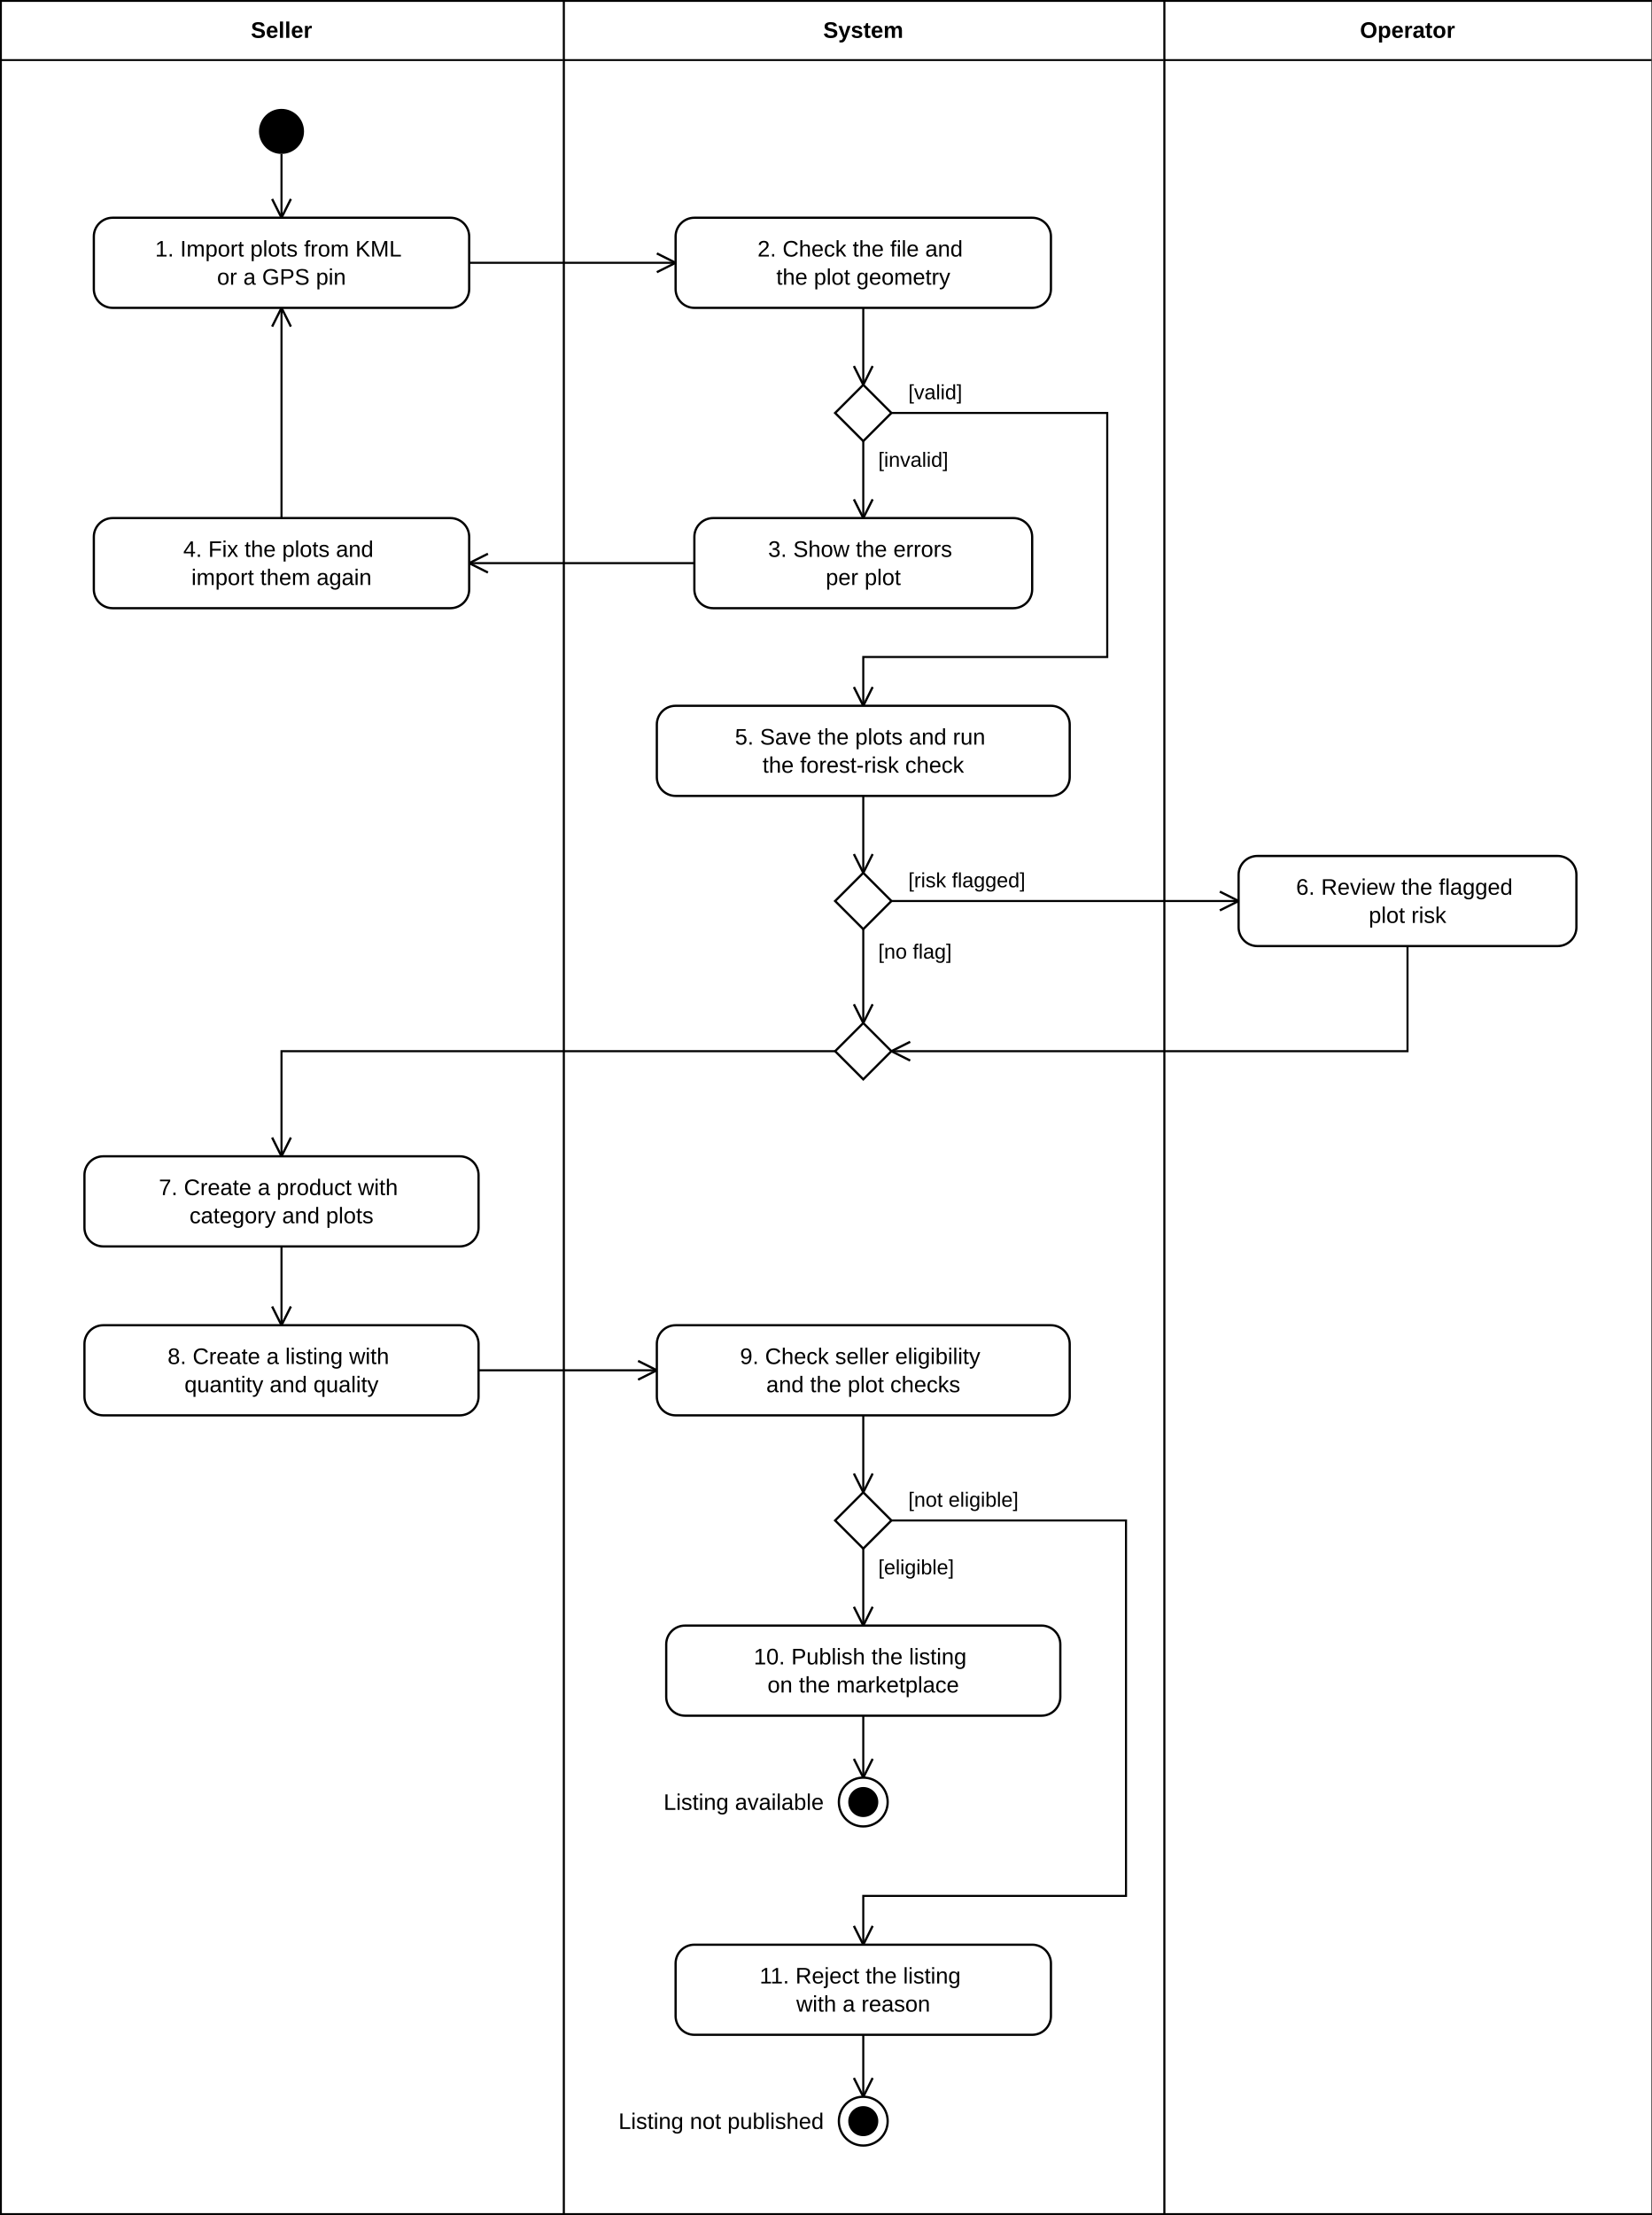
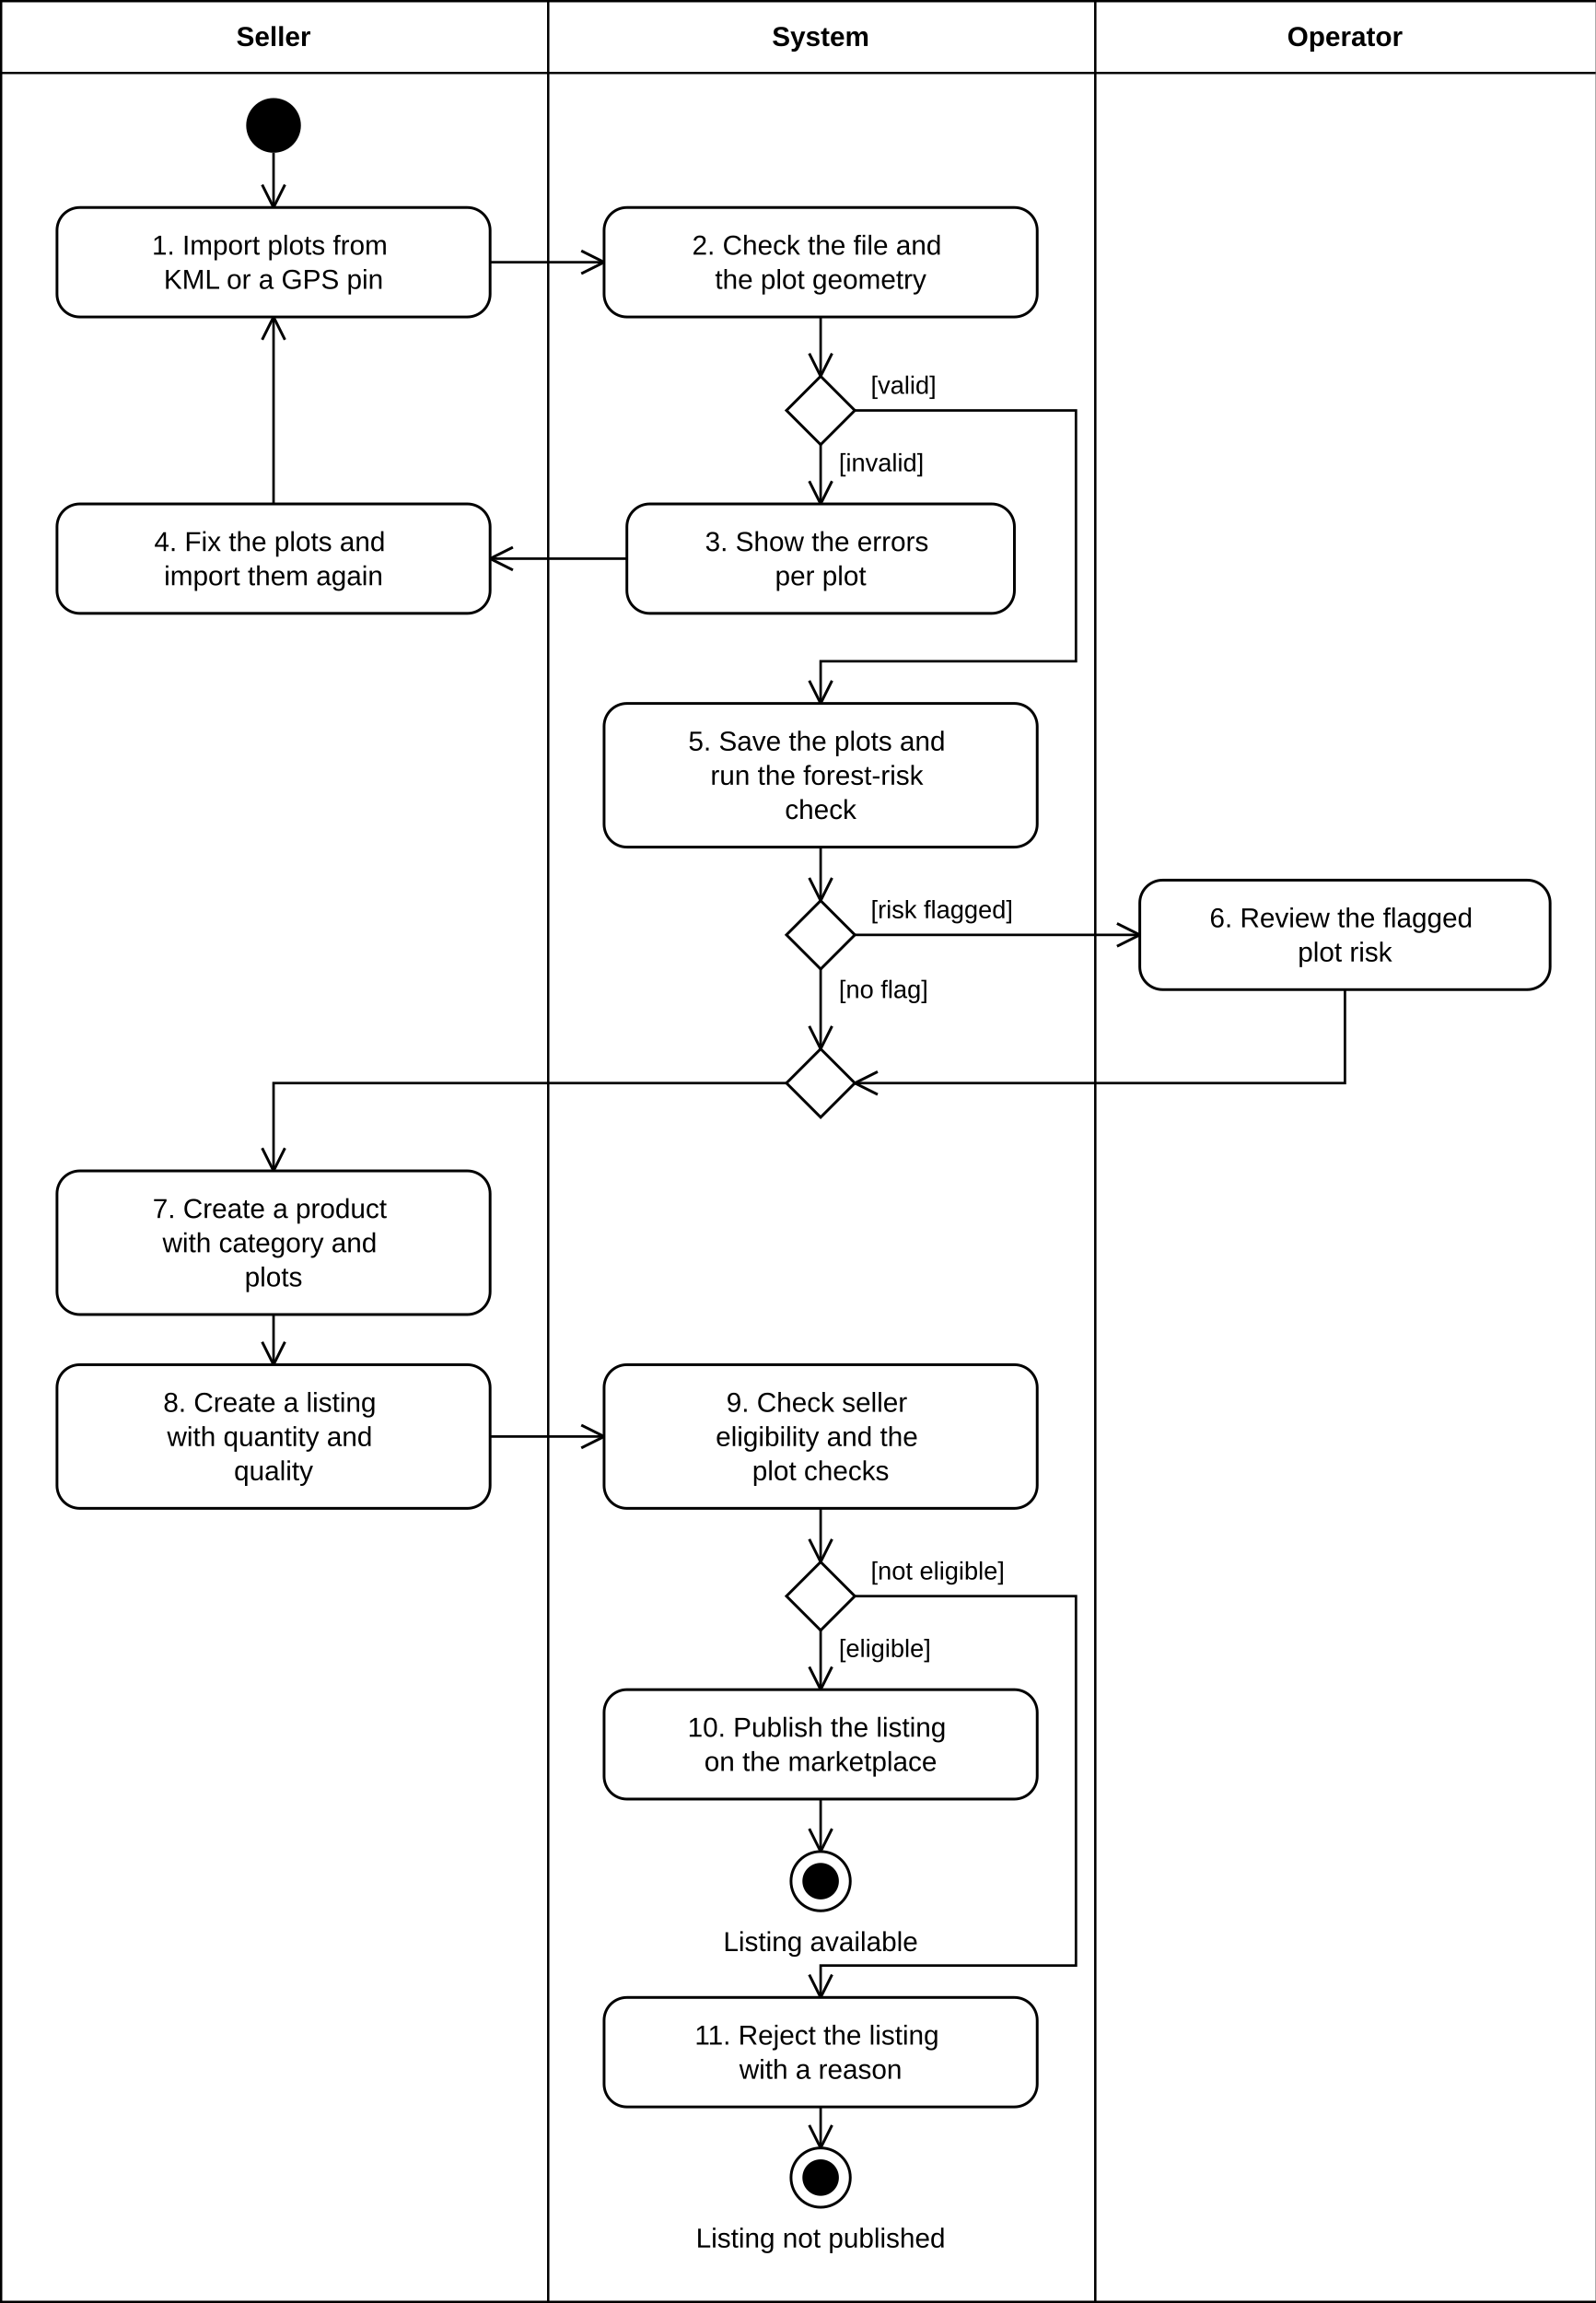
- <svg xmlns="http://www.w3.org/2000/svg" width="880" height="1180" viewBox="0 0 880 1180" font-family="Arial" font-size="12">
+ <svg xmlns="http://www.w3.org/2000/svg" width="700" height="1010" viewBox="0 0 700 1010" font-family="Arial" font-size="12">
  <defs>
    <marker id="open" viewBox="0 0 12 12" refX="11" refY="6" markerWidth="12" markerHeight="12" markerUnits="userSpaceOnUse" orient="auto">
      <path d="M1,1 L11,6 L1,11" fill="none" stroke="black" stroke-width="1.2" />
    </marker>
    <marker id="tri" viewBox="0 0 14 14" refX="13" refY="7" markerWidth="14" markerHeight="14" markerUnits="userSpaceOnUse" orient="auto">
      <path d="M1,1 L13,7 L1,13 Z" fill="white" stroke="black" />
    </marker>
    <marker id="dia" viewBox="0 0 18 10" refX="1" refY="5" markerWidth="18" markerHeight="10" markerUnits="userSpaceOnUse" orient="auto">
      <path d="M1,5 L9,1 L17,5 L9,9 Z" fill="black" />
    </marker>
  </defs>
-   <rect x="0" y="0" width="880" height="1180" fill="white" />
-   <rect x="0.5" y=".5" width="300" height="1179" fill="white" stroke="black" />
-   <line x1="0" y1="32" x2="300" y2="32" stroke="black" />
+   <rect x="0" y="0" width="700" height="1010" fill="white" />
+   <rect x="0.5" y=".5" width="240" height="1009" fill="white" stroke="black" />
+   <line x1="0" y1="32" x2="240" y2="32" stroke="black" />
  <text text-anchor="middle" dominant-baseline="central" font-size="12" font-weight="bold">
-     <tspan x="150.0" y="16.0">Seller</tspan>
+     <tspan x="120.0" y="16.0">Seller</tspan>
  </text>
-   <rect x="300.5" y=".5" width="320" height="1179" fill="white" stroke="black" />
-   <line x1="300" y1="32" x2="620" y2="32" stroke="black" />
+   <rect x="240.5" y=".5" width="240" height="1009" fill="white" stroke="black" />
+   <line x1="240" y1="32" x2="480" y2="32" stroke="black" />
  <text text-anchor="middle" dominant-baseline="central" font-size="12" font-weight="bold">
-     <tspan x="460.0" y="16.0">System</tspan>
+     <tspan x="360.0" y="16.0">System</tspan>
  </text>
-   <rect x="620.5" y=".5" width="260" height="1179" fill="white" stroke="black" />
-   <line x1="620" y1="32" x2="880" y2="32" stroke="black" />
+   <rect x="480.5" y=".5" width="220" height="1009" fill="white" stroke="black" />
+   <line x1="480" y1="32" x2="700" y2="32" stroke="black" />
  <text text-anchor="middle" dominant-baseline="central" font-size="12" font-weight="bold">
-     <tspan x="750.0" y="16.0">Operator</tspan>
+     <tspan x="590.0" y="16.0">Operator</tspan>
  </text>
-   <path d="M150.0,82.0 L150.0,116.0" fill="none" stroke="black" stroke-width="1.1" marker-end="url(#open)" />
-   <path d="M250.0,140 L360.0,140" fill="none" stroke="black" stroke-width="1.1" marker-end="url(#open)" />
-   <path d="M460.0,164.0 L460.0,205.0" fill="none" stroke="black" stroke-width="1.1" marker-end="url(#open)" />
-   <path d="M460.0,235.0 L460.0,276.0" fill="none" stroke="black" stroke-width="1.1" marker-end="url(#open)" />
-   <rect x="466.0" y="238" width="41.297" height="13.75" fill="white" />
+   <path d="M120.0,67.0 L120.0,91.0" fill="none" stroke="black" stroke-width="1.1" marker-end="url(#open)" />
+   <path d="M215.0,115 L265.0,115" fill="none" stroke="black" stroke-width="1.1" marker-end="url(#open)" />
+   <path d="M360.0,139.0 L360.0,165.0" fill="none" stroke="black" stroke-width="1.1" marker-end="url(#open)" />
+   <path d="M360.0,195.0 L360.0,221.0" fill="none" stroke="black" stroke-width="1.1" marker-end="url(#open)" />
+   <rect x="366.0" y="196" width="41.297" height="13.75" fill="white" />
  <text text-anchor="start" dominant-baseline="central" font-size="11">
-     <tspan x="468.0" y="244.875">[invalid]</tspan>
+     <tspan x="368.0" y="202.875">[invalid]</tspan>
  </text>
-   <path d="M370.0,300 L250.0,300" fill="none" stroke="black" stroke-width="1.1" marker-end="url(#open)" />
-   <path d="M150.0,276.0 L150.0,164.0" fill="none" stroke="black" stroke-width="1.1" marker-end="url(#open)" />
-   <path d="M475.0,220 L590,220 L590,350 L460.0,350 L460.0,376.0" fill="none" stroke="black" stroke-width="1.1" marker-end="url(#open)" />
-   <rect x="482.0" y="202" width="32.734" height="13.75" fill="white" />
+   <path d="M275.0,245 L215.0,245" fill="none" stroke="black" stroke-width="1.1" marker-end="url(#open)" />
+   <path d="M120.0,221.0 L120.0,139.0" fill="none" stroke="black" stroke-width="1.1" marker-end="url(#open)" />
+   <path d="M375.0,180 L472,180 L472,290 L360.0,290 L360.0,308.5" fill="none" stroke="black" stroke-width="1.1" marker-end="url(#open)" />
+   <rect x="380.0" y="162" width="32.734" height="13.75" fill="white" />
  <text text-anchor="start" dominant-baseline="central" font-size="11">
-     <tspan x="484.0" y="208.875">[valid]</tspan>
+     <tspan x="382.0" y="168.875">[valid]</tspan>
  </text>
-   <path d="M460.0,424.0 L460.0,465.0" fill="none" stroke="black" stroke-width="1.1" marker-end="url(#open)" />
-   <path d="M475.0,480 L660.0,480" fill="none" stroke="black" stroke-width="1.1" marker-end="url(#open)" />
-   <rect x="482.0" y="462" width="66.359" height="13.75" fill="white" />
+   <path d="M360.0,371.5 L360.0,395.0" fill="none" stroke="black" stroke-width="1.1" marker-end="url(#open)" />
+   <path d="M375.0,410 L500.0,410" fill="none" stroke="black" stroke-width="1.1" marker-end="url(#open)" />
+   <rect x="380.0" y="392" width="66.359" height="13.75" fill="white" />
  <text text-anchor="start" dominant-baseline="central" font-size="11">
-     <tspan x="484.0" y="468.875">[risk flagged]</tspan>
+     <tspan x="382.0" y="398.875">[risk flagged]</tspan>
  </text>
-   <path d="M460.0,495.0 L460.0,545.0" fill="none" stroke="black" stroke-width="1.1" marker-end="url(#open)" />
-   <rect x="466.0" y="500" width="43.133" height="13.75" fill="white" />
+   <path d="M360.0,425.0 L360.0,460.0" fill="none" stroke="black" stroke-width="1.1" marker-end="url(#open)" />
+   <rect x="366.0" y="427" width="43.133" height="13.75" fill="white" />
  <text text-anchor="start" dominant-baseline="central" font-size="11">
-     <tspan x="468.0" y="506.875">[no flag]</tspan>
+     <tspan x="368.0" y="433.875">[no flag]</tspan>
  </text>
-   <path d="M750.0,504.0 L750.0,560 L475.0,560" fill="none" stroke="black" stroke-width="1.1" marker-end="url(#open)" />
-   <path d="M445.0,560 L150.0,560 L150.0,616.0" fill="none" stroke="black" stroke-width="1.1" marker-end="url(#open)" />
-   <path d="M150.0,664.0 L150.0,706.0" fill="none" stroke="black" stroke-width="1.1" marker-end="url(#open)" />
-   <path d="M255.0,730 L350.0,730" fill="none" stroke="black" stroke-width="1.1" marker-end="url(#open)" />
-   <path d="M460.0,754.0 L460.0,795.0" fill="none" stroke="black" stroke-width="1.1" marker-end="url(#open)" />
-   <path d="M460.0,825.0 L460.0,866.0" fill="none" stroke="black" stroke-width="1.1" marker-end="url(#open)" />
-   <rect x="466.0" y="828" width="44.359" height="13.75" fill="white" />
+   <path d="M590.0,434.0 L590.0,475 L375.0,475" fill="none" stroke="black" stroke-width="1.1" marker-end="url(#open)" />
+   <path d="M345.0,475 L120.0,475 L120.0,513.5" fill="none" stroke="black" stroke-width="1.1" marker-end="url(#open)" />
+   <path d="M120.0,576.5 L120.0,598.5" fill="none" stroke="black" stroke-width="1.1" marker-end="url(#open)" />
+   <path d="M215.0,630 L265.0,630" fill="none" stroke="black" stroke-width="1.1" marker-end="url(#open)" />
+   <path d="M360.0,661.5 L360.0,685.0" fill="none" stroke="black" stroke-width="1.1" marker-end="url(#open)" />
+   <path d="M360.0,715.0 L360.0,741.0" fill="none" stroke="black" stroke-width="1.1" marker-end="url(#open)" />
+   <rect x="366.0" y="716" width="44.359" height="13.75" fill="white" />
  <text text-anchor="start" dominant-baseline="central" font-size="11">
-     <tspan x="468.0" y="834.875">[eligible]</tspan>
+     <tspan x="368.0" y="722.875">[eligible]</tspan>
  </text>
-   <path d="M460.0,914.0 L460.0,947.0" fill="none" stroke="black" stroke-width="1.1" marker-end="url(#open)" />
-   <path d="M475.0,810 L600,810 L600,1010 L460.0,1010 L460.0,1036.0" fill="none" stroke="black" stroke-width="1.1" marker-end="url(#open)" />
-   <rect x="482.0" y="792" width="62.703" height="13.75" fill="white" />
+   <path d="M360.0,789.0 L360.0,812.0" fill="none" stroke="black" stroke-width="1.1" marker-end="url(#open)" />
+   <path d="M375.0,700 L472,700 L472,862 L360.0,862 L360.0,876.0" fill="none" stroke="black" stroke-width="1.1" marker-end="url(#open)" />
+   <rect x="380.0" y="682" width="62.703" height="13.75" fill="white" />
  <text text-anchor="start" dominant-baseline="central" font-size="11">
-     <tspan x="484.0" y="798.875">[not eligible]</tspan>
+     <tspan x="382.0" y="688.875">[not eligible]</tspan>
  </text>
-   <path d="M460.0,1084.0 L460.0,1117.0" fill="none" stroke="black" stroke-width="1.1" marker-end="url(#open)" />
-   <circle cx="150.0" cy="70" r="12.0" fill="black" />
-   <rect x="50.0" y="116.0" width="200" height="48.0" rx="10" fill="white" stroke="black" stroke-width="1.2" />
+   <path d="M360.0,924.0 L360.0,942.0" fill="none" stroke="black" stroke-width="1.1" marker-end="url(#open)" />
+   <circle cx="120.0" cy="55" r="12.0" fill="black" />
+   <rect x="25.0" y="91.0" width="190" height="48.0" rx="10" fill="white" stroke="black" stroke-width="1.2" />
  <text text-anchor="middle" dominant-baseline="central" font-size="12">
-     <tspan x="150.0" y="132.5">1. Import plots from KML</tspan>
-     <tspan x="150.0" y="147.5">or a GPS pin</tspan>
+     <tspan x="120.0" y="107.5">1. Import plots from</tspan>
+     <tspan x="120.0" y="122.5">KML or a GPS pin</tspan>
  </text>
-   <rect x="360.0" y="116.0" width="200" height="48.0" rx="10" fill="white" stroke="black" stroke-width="1.2" />
+   <rect x="265.0" y="91.0" width="190" height="48.0" rx="10" fill="white" stroke="black" stroke-width="1.2" />
  <text text-anchor="middle" dominant-baseline="central" font-size="12">
-     <tspan x="460.0" y="132.5">2. Check the file and</tspan>
-     <tspan x="460.0" y="147.5">the plot geometry</tspan>
+     <tspan x="360.0" y="107.5">2. Check the file and</tspan>
+     <tspan x="360.0" y="122.5">the plot geometry</tspan>
  </text>
-   <polygon points="460.0,205.0 475.0,220 460.0,235.0 445.0,220" fill="white" stroke="black" stroke-width="1.2" />
-   <rect x="370.0" y="276.0" width="180" height="48.0" rx="10" fill="white" stroke="black" stroke-width="1.2" />
+   <polygon points="360.0,165.0 375.0,180 360.0,195.0 345.0,180" fill="white" stroke="black" stroke-width="1.2" />
+   <rect x="275.0" y="221.0" width="170" height="48.0" rx="10" fill="white" stroke="black" stroke-width="1.2" />
  <text text-anchor="middle" dominant-baseline="central" font-size="12">
-     <tspan x="460.0" y="292.5">3. Show the errors</tspan>
-     <tspan x="460.0" y="307.5">per plot</tspan>
+     <tspan x="360.0" y="237.5">3. Show the errors</tspan>
+     <tspan x="360.0" y="252.5">per plot</tspan>
  </text>
-   <rect x="50.0" y="276.0" width="200" height="48.0" rx="10" fill="white" stroke="black" stroke-width="1.2" />
+   <rect x="25.0" y="221.0" width="190" height="48.0" rx="10" fill="white" stroke="black" stroke-width="1.2" />
  <text text-anchor="middle" dominant-baseline="central" font-size="12">
-     <tspan x="150.0" y="292.5">4. Fix the plots and</tspan>
-     <tspan x="150.0" y="307.5">import them again</tspan>
+     <tspan x="120.0" y="237.5">4. Fix the plots and</tspan>
+     <tspan x="120.0" y="252.5">import them again</tspan>
  </text>
-   <rect x="350.0" y="376.0" width="220" height="48.0" rx="10" fill="white" stroke="black" stroke-width="1.2" />
+   <rect x="265.0" y="308.5" width="190" height="63.0" rx="10" fill="white" stroke="black" stroke-width="1.2" />
  <text text-anchor="middle" dominant-baseline="central" font-size="12">
-     <tspan x="460.0" y="392.5">5. Save the plots and run</tspan>
-     <tspan x="460.0" y="407.5">the forest-risk check</tspan>
+     <tspan x="360.0" y="325.0">5. Save the plots and</tspan>
+     <tspan x="360.0" y="340.0">run the forest-risk</tspan>
+     <tspan x="360.0" y="355.0">check</tspan>
  </text>
-   <polygon points="460.0,465.0 475.0,480 460.0,495.0 445.0,480" fill="white" stroke="black" stroke-width="1.2" />
-   <rect x="660.0" y="456.0" width="180" height="48.0" rx="10" fill="white" stroke="black" stroke-width="1.2" />
+   <polygon points="360.0,395.0 375.0,410 360.0,425.0 345.0,410" fill="white" stroke="black" stroke-width="1.2" />
+   <rect x="500.0" y="386.0" width="180" height="48.0" rx="10" fill="white" stroke="black" stroke-width="1.2" />
  <text text-anchor="middle" dominant-baseline="central" font-size="12">
-     <tspan x="750.0" y="472.5">6. Review the flagged</tspan>
-     <tspan x="750.0" y="487.5">plot risk</tspan>
+     <tspan x="590.0" y="402.5">6. Review the flagged</tspan>
+     <tspan x="590.0" y="417.5">plot risk</tspan>
  </text>
-   <polygon points="460.0,545.0 475.0,560 460.0,575.0 445.0,560" fill="white" stroke="black" stroke-width="1.2" />
-   <rect x="45.0" y="616.0" width="210" height="48.0" rx="10" fill="white" stroke="black" stroke-width="1.2" />
+   <polygon points="360.0,460.0 375.0,475 360.0,490.0 345.0,475" fill="white" stroke="black" stroke-width="1.2" />
+   <rect x="25.0" y="513.5" width="190" height="63.0" rx="10" fill="white" stroke="black" stroke-width="1.2" />
  <text text-anchor="middle" dominant-baseline="central" font-size="12">
-     <tspan x="150.0" y="632.5">7. Create a product with</tspan>
-     <tspan x="150.0" y="647.5">category and plots</tspan>
+     <tspan x="120.0" y="530.0">7. Create a product</tspan>
+     <tspan x="120.0" y="545.0">with category and</tspan>
+     <tspan x="120.0" y="560.0">plots</tspan>
  </text>
-   <rect x="45.0" y="706.0" width="210" height="48.0" rx="10" fill="white" stroke="black" stroke-width="1.2" />
+   <rect x="25.0" y="598.5" width="190" height="63.0" rx="10" fill="white" stroke="black" stroke-width="1.2" />
  <text text-anchor="middle" dominant-baseline="central" font-size="12">
-     <tspan x="150.0" y="722.5">8. Create a listing with</tspan>
-     <tspan x="150.0" y="737.5">quantity and quality</tspan>
+     <tspan x="120.0" y="615.0">8. Create a listing</tspan>
+     <tspan x="120.0" y="630.0">with quantity and</tspan>
+     <tspan x="120.0" y="645.0">quality</tspan>
  </text>
-   <rect x="350.0" y="706.0" width="220" height="48.0" rx="10" fill="white" stroke="black" stroke-width="1.2" />
+   <rect x="265.0" y="598.5" width="190" height="63.0" rx="10" fill="white" stroke="black" stroke-width="1.2" />
  <text text-anchor="middle" dominant-baseline="central" font-size="12">
-     <tspan x="460.0" y="722.5">9. Check seller eligibility</tspan>
-     <tspan x="460.0" y="737.5">and the plot checks</tspan>
+     <tspan x="360.0" y="615.0">9. Check seller</tspan>
+     <tspan x="360.0" y="630.0">eligibility and the</tspan>
+     <tspan x="360.0" y="645.0">plot checks</tspan>
  </text>
-   <polygon points="460.0,795.0 475.0,810 460.0,825.0 445.0,810" fill="white" stroke="black" stroke-width="1.2" />
-   <rect x="355.0" y="866.0" width="210" height="48.0" rx="10" fill="white" stroke="black" stroke-width="1.2" />
+   <polygon points="360.0,685.0 375.0,700 360.0,715.0 345.0,700" fill="white" stroke="black" stroke-width="1.2" />
+   <rect x="265.0" y="741.0" width="190" height="48.0" rx="10" fill="white" stroke="black" stroke-width="1.2" />
  <text text-anchor="middle" dominant-baseline="central" font-size="12">
-     <tspan x="460.0" y="882.5">10. Publish the listing</tspan>
-     <tspan x="460.0" y="897.5">on the marketplace</tspan>
+     <tspan x="360.0" y="757.5">10. Publish the listing</tspan>
+     <tspan x="360.0" y="772.5">on the marketplace</tspan>
  </text>
-   <circle cx="460.0" cy="960" r="13.0" fill="white" stroke="black" stroke-width="1.2" />
-   <circle cx="460.0" cy="960" r="8.0" fill="black" />
+   <circle cx="360.0" cy="825" r="13.0" fill="white" stroke="black" stroke-width="1.2" />
+   <circle cx="360.0" cy="825" r="8.0" fill="black" />
  <text text-anchor="middle" dominant-baseline="central" font-size="12">
-     <tspan x="396.291" y="960.0">Listing available</tspan>
+     <tspan x="360.0" y="851.5">Listing available</tspan>
  </text>
-   <rect x="360.0" y="1036.0" width="200" height="48.0" rx="10" fill="white" stroke="black" stroke-width="1.2" />
+   <rect x="265.0" y="876.0" width="190" height="48.0" rx="10" fill="white" stroke="black" stroke-width="1.2" />
  <text text-anchor="middle" dominant-baseline="central" font-size="12">
-     <tspan x="460.0" y="1052.5">11. Reject the listing</tspan>
-     <tspan x="460.0" y="1067.5">with a reason</tspan>
+     <tspan x="360.0" y="892.5">11. Reject the listing</tspan>
+     <tspan x="360.0" y="907.5">with a reason</tspan>
  </text>
-   <circle cx="460.0" cy="1130" r="13.0" fill="white" stroke="black" stroke-width="1.2" />
-   <circle cx="460.0" cy="1130" r="8.0" fill="black" />
+   <circle cx="360.0" cy="955" r="13.0" fill="white" stroke="black" stroke-width="1.2" />
+   <circle cx="360.0" cy="955" r="8.0" fill="black" />
  <text text-anchor="middle" dominant-baseline="central" font-size="12">
-     <tspan x="384.275" y="1130.0">Listing not published</tspan>
+     <tspan x="360.0" y="981.5">Listing not published</tspan>
  </text>
</svg>
